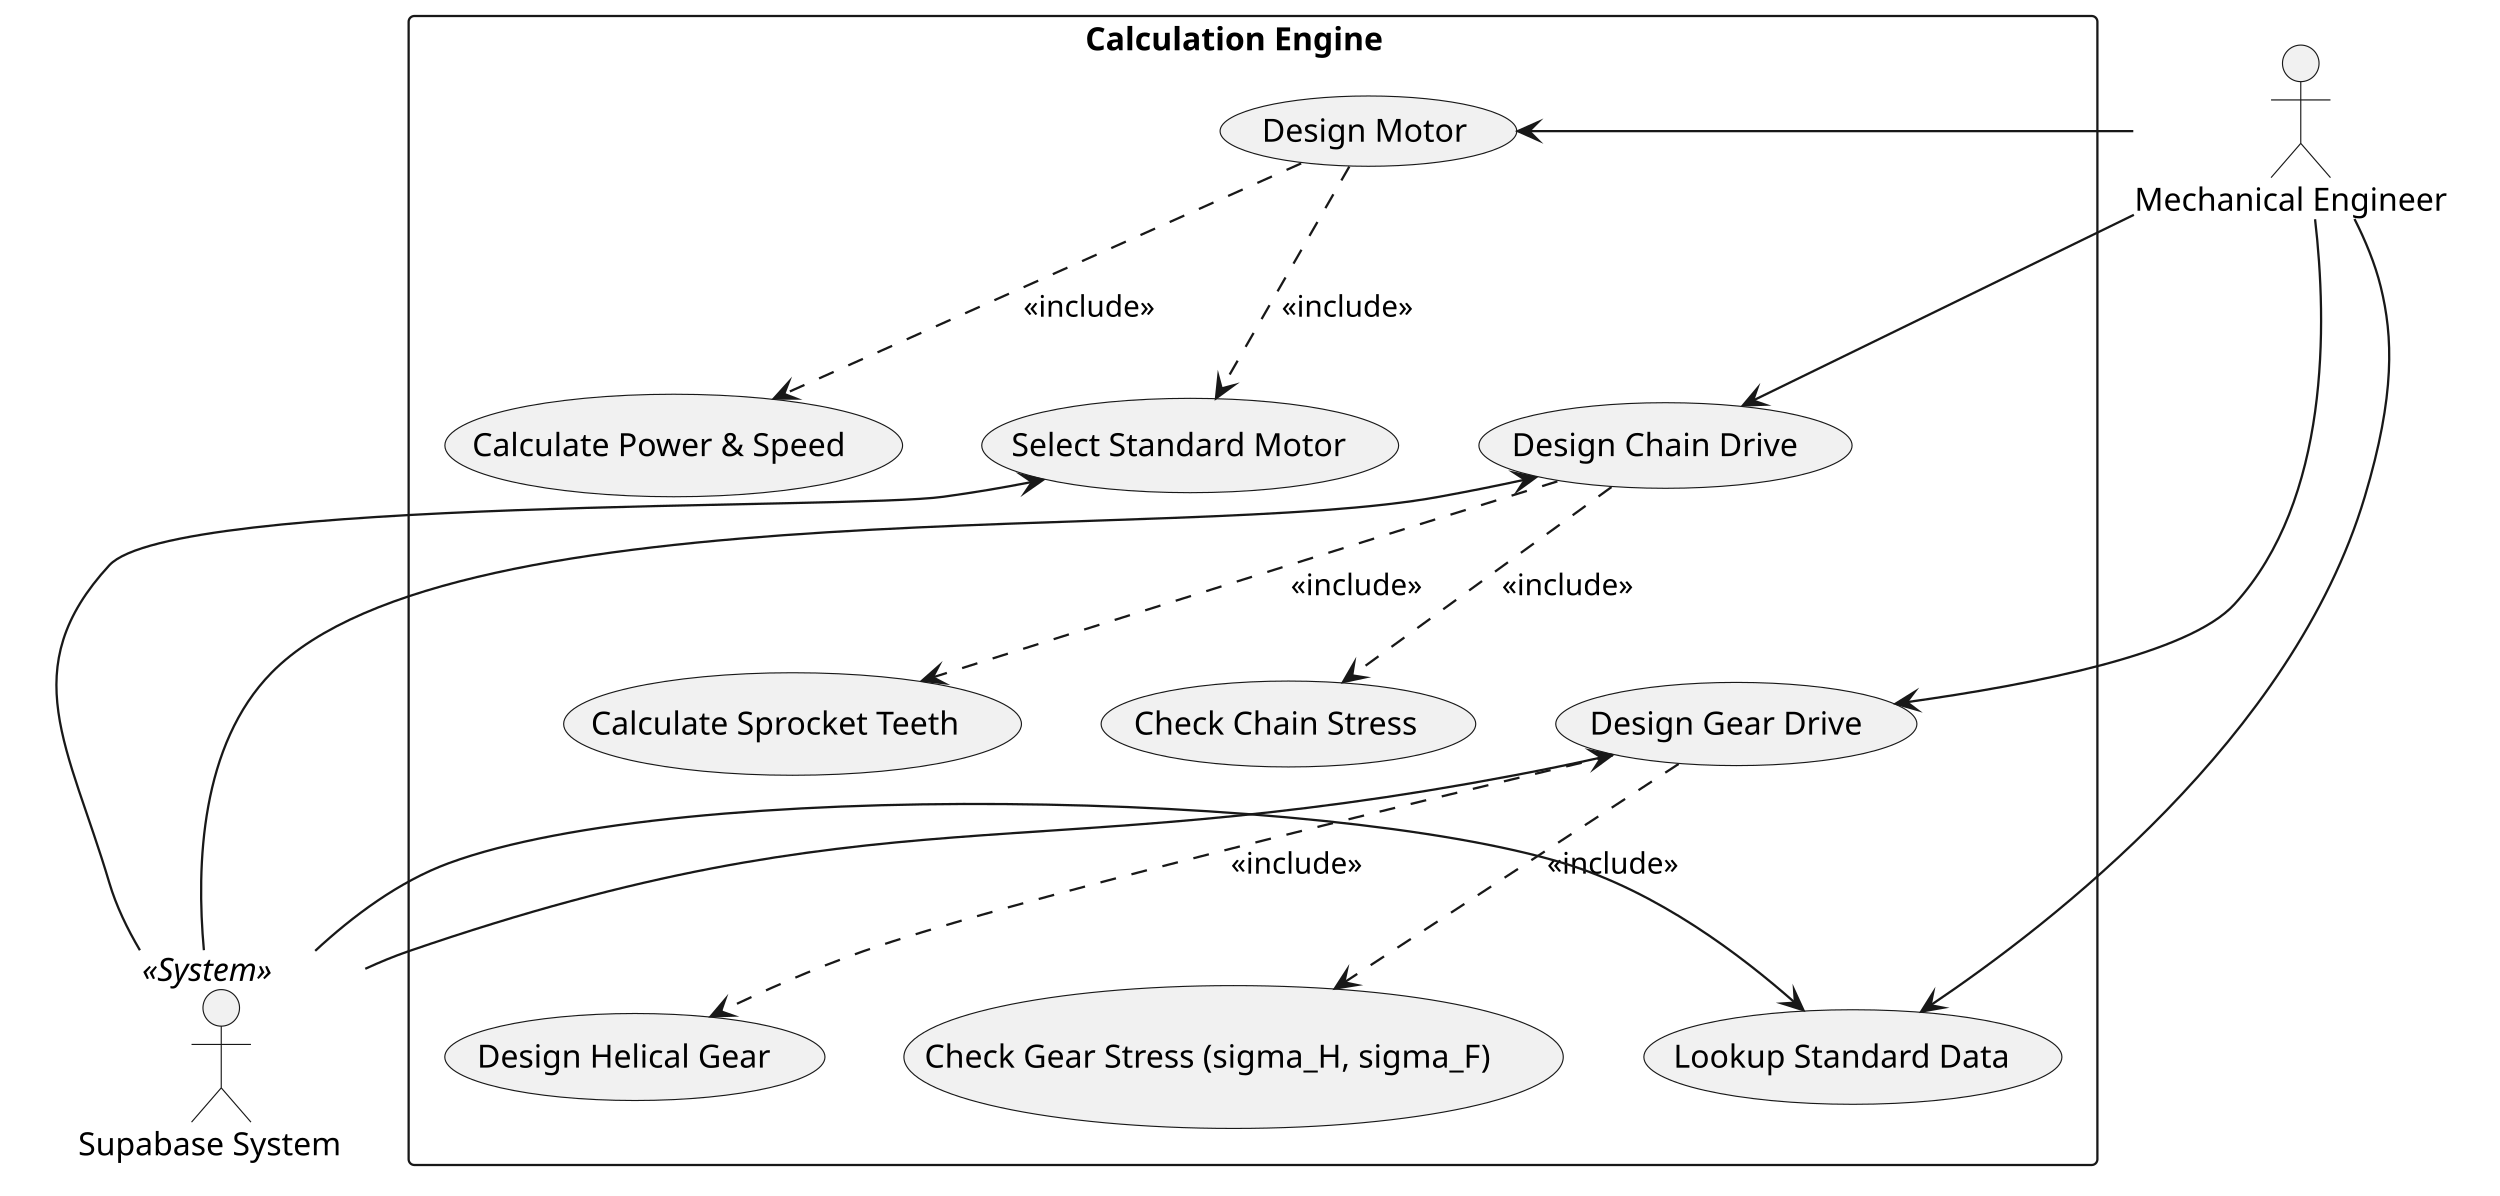
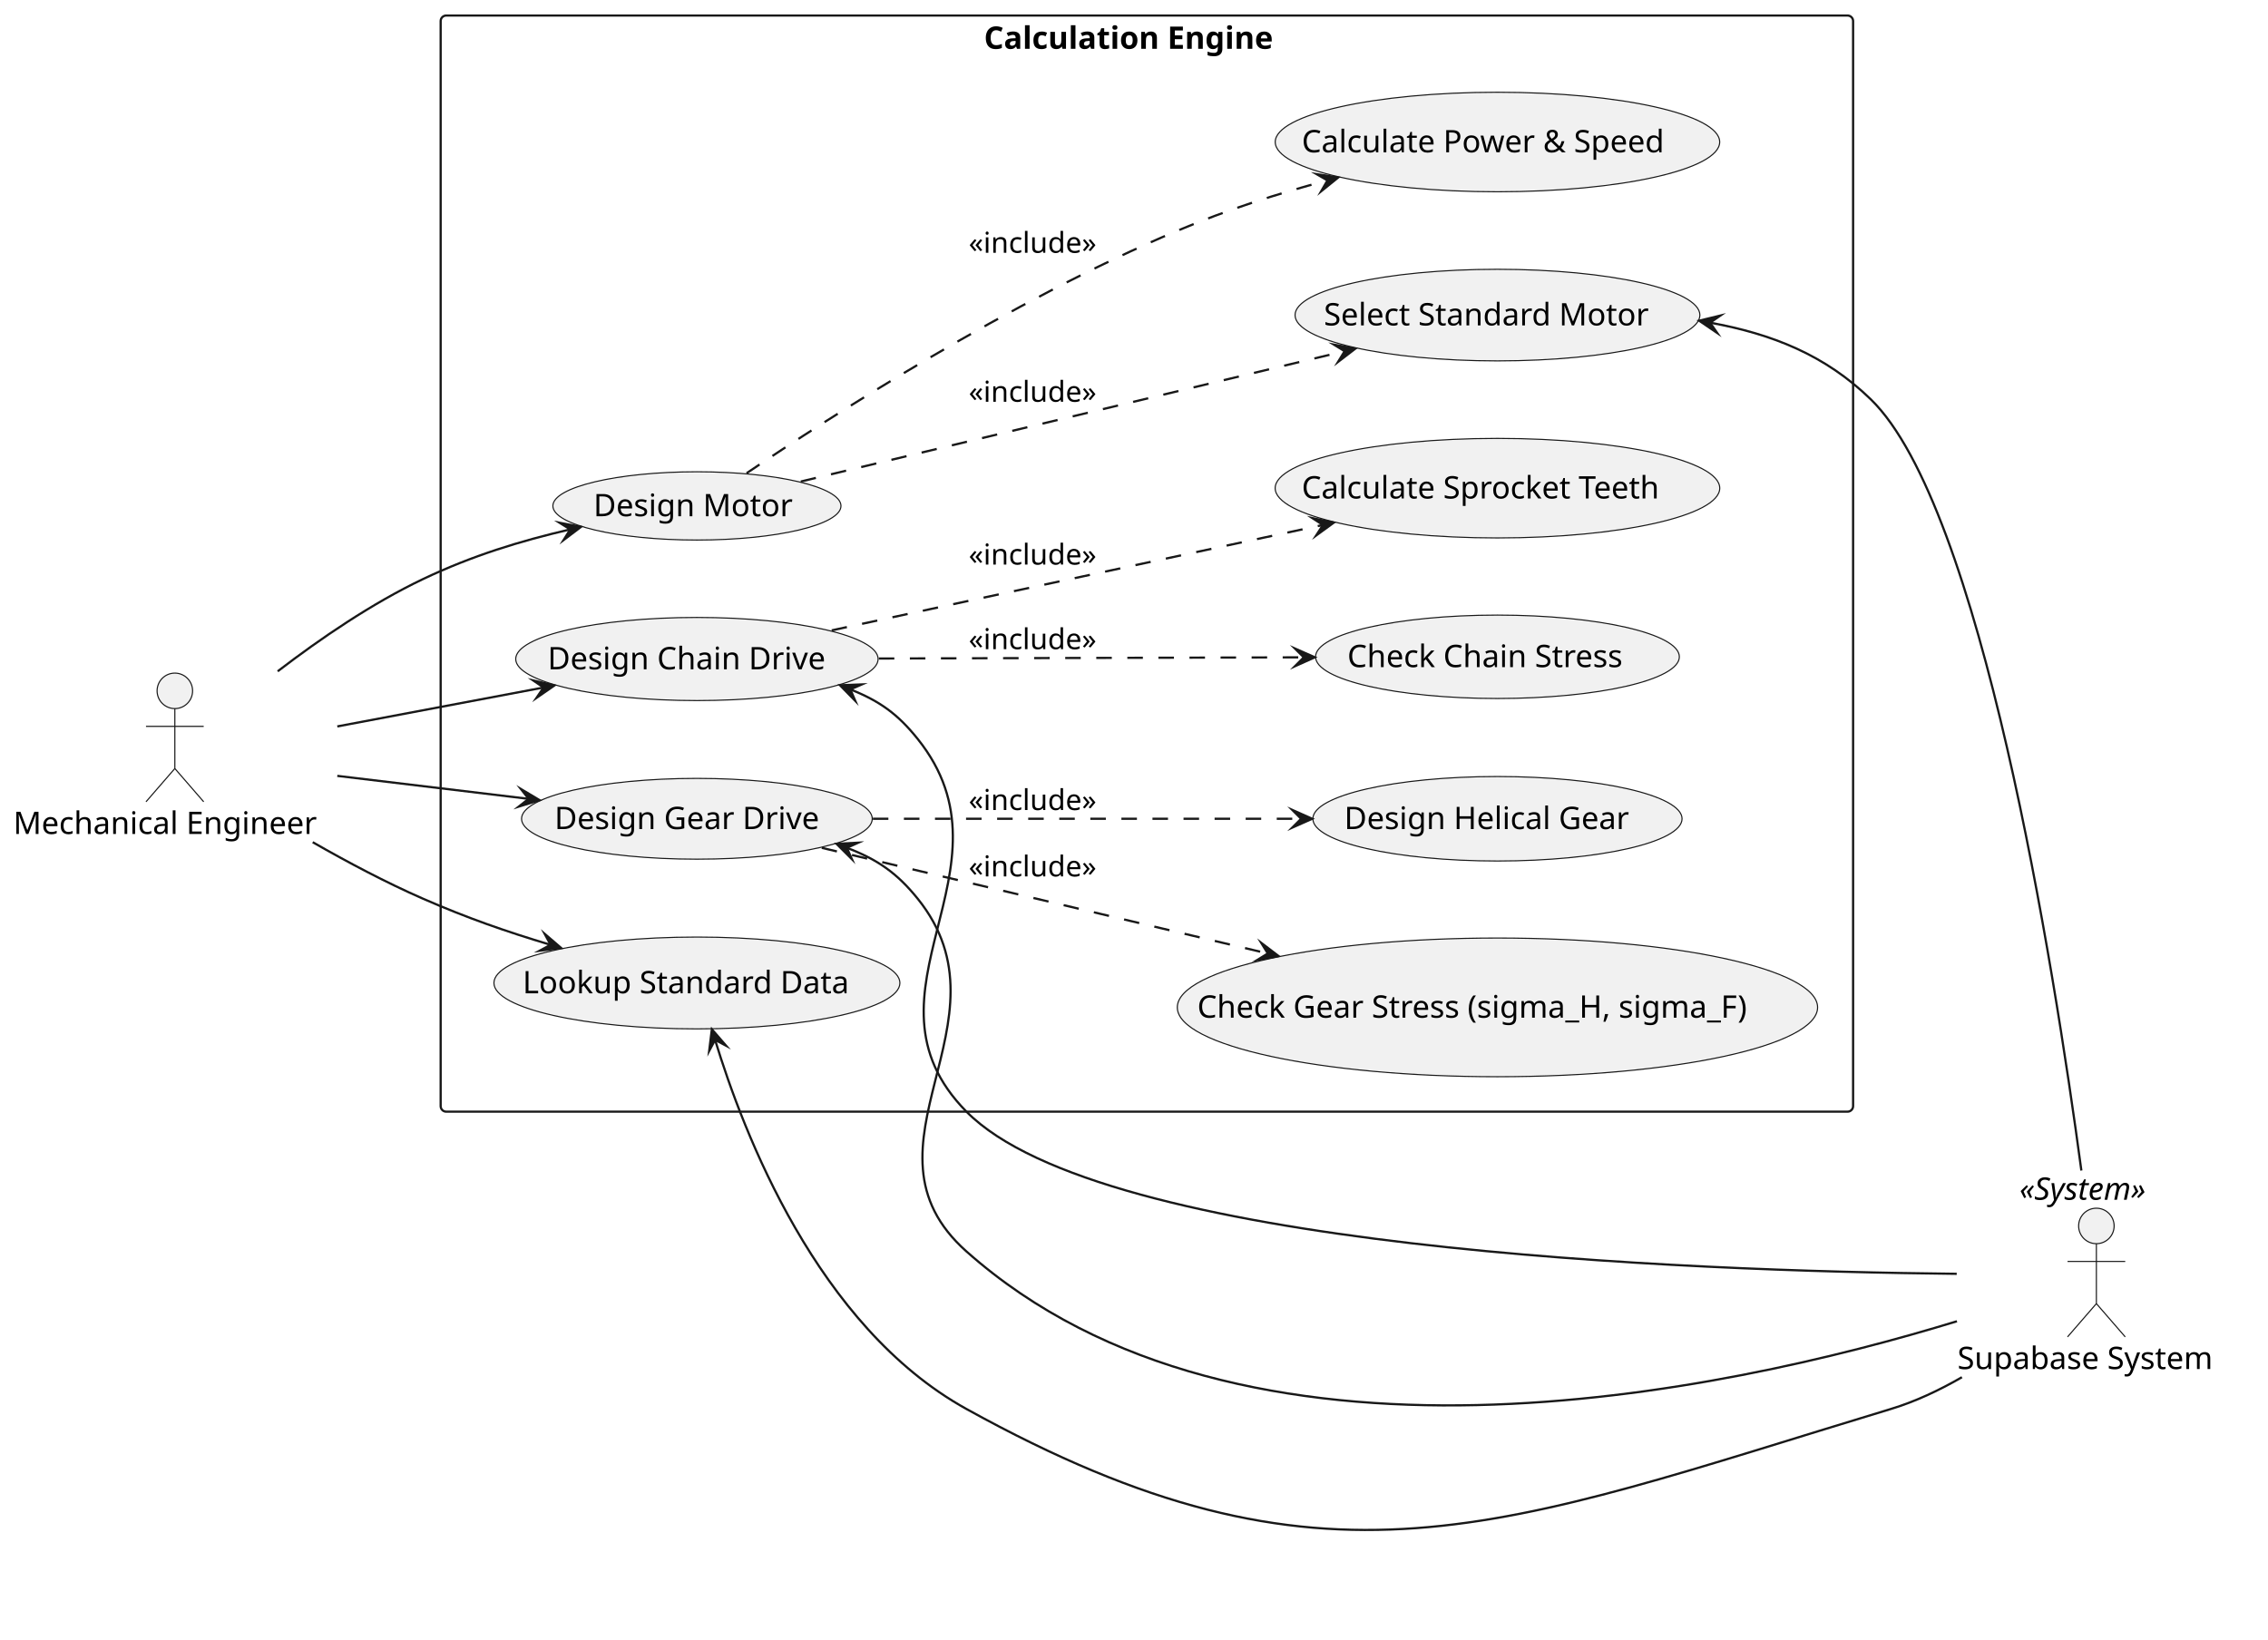
- <svg xmlns="http://www.w3.org/2000/svg" contentStyleType="text/css" data-diagram-type="DESCRIPTION" height="523px" preserveAspectRatio="none" style="width:1094px;height:523px;background:#FFFFFF;" version="1.1" viewBox="0 0 1094 523" width="1094px" zoomAndPan="magnify">
+ <svg xmlns="http://www.w3.org/2000/svg" contentStyleType="text/css" data-diagram-type="DESCRIPTION" height="739px" preserveAspectRatio="none" style="width:1022px;height:739px;background:#FFFFFF;" version="1.1" viewBox="0 0 1022 739" width="1022px" zoomAndPan="magnify">
  <defs />
  <g>
-     <g class="cluster" data-qualified-name="Calculation Engine" data-source-line="8" id="ent0004">
-       <rect fill="none" height="502.8" rx="2.5" ry="2.5" style="stroke:#181818;stroke-width:1;" width="739" x="178.82" y="7" />
-       <text fill="#000000" font-family="sans-serif" font-size="14" font-weight="700" lengthAdjust="spacing" textLength="146.795" x="474.923" y="21.995">Calculation Engine</text>
+     <g class="cluster" data-qualified-name="Calculation Engine" data-source-line="7" id="ent0003">
+       <rect fill="none" height="494" rx="2.5" ry="2.5" style="stroke:#181818;stroke-width:1;" width="636.47" x="198.57" y="7" />
+       <text fill="#000000" font-family="sans-serif" font-size="14" font-weight="700" lengthAdjust="spacing" textLength="146.795" x="443.408" y="21.995">Calculation Engine</text>
    </g>
-     <g class="entity" data-qualified-name="Calculation Engine.UC1" data-source-line="9" id="ent0005">
-       <ellipse cx="598.825" cy="57.383" fill="#F1F1F1" rx="64.915" ry="15.383" style="stroke:#181818;stroke-width:0.5;" />
-       <text fill="#000000" font-family="sans-serif" font-size="14" lengthAdjust="spacing" textLength="93.242" x="552.204" y="62.031">Design Motor</text>
+     <g class="entity" data-qualified-name="Calculation Engine.UC1" data-source-line="9" id="ent0004">
+       <ellipse cx="314.045" cy="228.003" fill="#F1F1F1" rx="64.915" ry="15.383" style="stroke:#181818;stroke-width:0.5;" />
+       <text fill="#000000" font-family="sans-serif" font-size="14" lengthAdjust="spacing" textLength="93.242" x="267.424" y="232.651">Design Motor</text>
    </g>
-     <g class="entity" data-qualified-name="Calculation Engine.UC1_1" data-source-line="10" id="ent0006">
-       <ellipse cx="294.82" cy="194.948" fill="#F1F1F1" rx="100.141" ry="22.428" style="stroke:#181818;stroke-width:0.5;" />
-       <text fill="#000000" font-family="sans-serif" font-size="14" lengthAdjust="spacing" textLength="176.367" x="206.637" y="199.596">Calculate Power &amp; Speed</text>
+     <g class="entity" data-qualified-name="Calculation Engine.UC2" data-source-line="10" id="ent0005">
+       <ellipse cx="314.041" cy="297" fill="#F1F1F1" rx="81.651" ry="18.73" style="stroke:#181818;stroke-width:0.5;" />
+       <text fill="#000000" font-family="sans-serif" font-size="14" lengthAdjust="spacing" textLength="134.552" x="246.765" y="301.649">Design Chain Drive</text>
    </g>
-     <g class="entity" data-qualified-name="Calculation Engine.UC1_2" data-source-line="11" id="ent0007">
-       <ellipse cx="520.823" cy="194.953" fill="#F1F1F1" rx="91.213" ry="20.643" style="stroke:#181818;stroke-width:0.5;" />
-       <text fill="#000000" font-family="sans-serif" font-size="14" lengthAdjust="spacing" textLength="156.481" x="442.582" y="199.601">Select Standard Motor</text>
+     <g class="entity" data-qualified-name="Calculation Engine.UC3" data-source-line="11" id="ent0006">
+       <ellipse cx="314.039" cy="369.004" fill="#F1F1F1" rx="79.019" ry="18.204" style="stroke:#181818;stroke-width:0.5;" />
+       <text fill="#000000" font-family="sans-serif" font-size="14" lengthAdjust="spacing" textLength="128.358" x="249.86" y="373.652">Design Gear Drive</text>
    </g>
-     <g class="entity" data-qualified-name="Calculation Engine.UC2" data-source-line="13" id="ent0008">
-       <ellipse cx="728.821" cy="194.95" fill="#F1F1F1" rx="81.651" ry="18.73" style="stroke:#181818;stroke-width:0.5;" />
-       <text fill="#000000" font-family="sans-serif" font-size="14" lengthAdjust="spacing" textLength="134.552" x="661.545" y="199.599">Design Chain Drive</text>
+     <g class="entity" data-qualified-name="Calculation Engine.UC5" data-source-line="12" id="ent0007">
+       <ellipse cx="314.041" cy="443.004" fill="#F1F1F1" rx="91.471" ry="20.694" style="stroke:#181818;stroke-width:0.5;" />
+       <text fill="#000000" font-family="sans-serif" font-size="14" lengthAdjust="spacing" textLength="157.062" x="235.51" y="447.653">Lookup Standard Data</text>
    </g>
-     <g class="entity" data-qualified-name="Calculation Engine.UC2_1" data-source-line="14" id="ent0009">
-       <ellipse cx="346.818" cy="316.824" fill="#F1F1F1" rx="100.168" ry="22.434" style="stroke:#181818;stroke-width:0.5;" />
-       <text fill="#000000" font-family="sans-serif" font-size="14" lengthAdjust="spacing" textLength="176.429" x="258.604" y="321.472">Calculate Sprocket Teeth</text>
+     <g class="entity" data-qualified-name="Calculation Engine.UC1_1" data-source-line="15" id="ent0008">
+       <ellipse cx="674.78" cy="63.998" fill="#F1F1F1" rx="100.141" ry="22.428" style="stroke:#181818;stroke-width:0.5;" />
+       <text fill="#000000" font-family="sans-serif" font-size="14" lengthAdjust="spacing" textLength="176.367" x="586.597" y="68.647">Calculate Power &amp; Speed</text>
    </g>
-     <g class="entity" data-qualified-name="Calculation Engine.UC2_2" data-source-line="15" id="ent0010">
-       <ellipse cx="563.817" cy="316.823" fill="#F1F1F1" rx="81.967" ry="18.793" style="stroke:#181818;stroke-width:0.5;" />
-       <text fill="#000000" font-family="sans-serif" font-size="14" lengthAdjust="spacing" textLength="135.29" x="496.172" y="321.472">Check Chain Stress</text>
+     <g class="entity" data-qualified-name="Calculation Engine.UC1_2" data-source-line="16" id="ent0009">
+       <ellipse cx="674.783" cy="142.003" fill="#F1F1F1" rx="91.213" ry="20.643" style="stroke:#181818;stroke-width:0.5;" />
+       <text fill="#000000" font-family="sans-serif" font-size="14" lengthAdjust="spacing" textLength="156.481" x="596.542" y="146.651">Select Standard Motor</text>
    </g>
-     <g class="entity" data-qualified-name="Calculation Engine.UC3" data-source-line="17" id="ent0011">
-       <ellipse cx="759.819" cy="316.824" fill="#F1F1F1" rx="79.019" ry="18.204" style="stroke:#181818;stroke-width:0.5;" />
-       <text fill="#000000" font-family="sans-serif" font-size="14" lengthAdjust="spacing" textLength="128.358" x="695.64" y="321.472">Design Gear Drive</text>
+     <g class="entity" data-qualified-name="Calculation Engine.UC2_1" data-source-line="17" id="ent0010">
+       <ellipse cx="674.778" cy="220.004" fill="#F1F1F1" rx="100.168" ry="22.434" style="stroke:#181818;stroke-width:0.5;" />
+       <text fill="#000000" font-family="sans-serif" font-size="14" lengthAdjust="spacing" textLength="176.429" x="586.564" y="224.652">Calculate Sprocket Teeth</text>
    </g>
-     <g class="entity" data-qualified-name="Calculation Engine.UC3_2" data-source-line="18" id="ent0012">
-       <ellipse cx="277.822" cy="462.546" fill="#F1F1F1" rx="83.182" ry="19.037" style="stroke:#181818;stroke-width:0.5;" />
-       <text fill="#000000" font-family="sans-serif" font-size="14" lengthAdjust="spacing" textLength="138.12" x="208.762" y="467.195">Design Helical Gear</text>
+     <g class="entity" data-qualified-name="Calculation Engine.UC2_2" data-source-line="18" id="ent0011">
+       <ellipse cx="674.777" cy="296.003" fill="#F1F1F1" rx="81.967" ry="18.793" style="stroke:#181818;stroke-width:0.5;" />
+       <text fill="#000000" font-family="sans-serif" font-size="14" lengthAdjust="spacing" textLength="135.29" x="607.132" y="300.652">Check Chain Stress</text>
    </g>
-     <g class="entity" data-qualified-name="Calculation Engine.UC3_3" data-source-line="19" id="ent0013">
-       <ellipse cx="539.815" cy="462.553" fill="#F1F1F1" rx="144.265" ry="31.253" style="stroke:#181818;stroke-width:0.5;" />
-       <text fill="#000000" font-family="sans-serif" font-size="14" lengthAdjust="spacing" textLength="270.525" x="404.553" y="467.202">Check Gear Stress (sigma_H, sigma_F)</text>
+     <g class="entity" data-qualified-name="Calculation Engine.UC3_2" data-source-line="19" id="ent0012">
+       <ellipse cx="674.782" cy="368.997" fill="#F1F1F1" rx="83.182" ry="19.037" style="stroke:#181818;stroke-width:0.5;" />
+       <text fill="#000000" font-family="sans-serif" font-size="14" lengthAdjust="spacing" textLength="138.12" x="605.722" y="373.645">Design Helical Gear</text>
    </g>
-     <g class="entity" data-qualified-name="Calculation Engine.UC5" data-source-line="21" id="ent0014">
-       <ellipse cx="810.821" cy="462.554" fill="#F1F1F1" rx="91.471" ry="20.694" style="stroke:#181818;stroke-width:0.5;" />
-       <text fill="#000000" font-family="sans-serif" font-size="14" lengthAdjust="spacing" textLength="157.062" x="732.29" y="467.203">Lookup Standard Data</text>
+     <g class="entity" data-qualified-name="Calculation Engine.UC3_3" data-source-line="20" id="ent0013">
+       <ellipse cx="674.775" cy="454.003" fill="#F1F1F1" rx="144.265" ry="31.253" style="stroke:#181818;stroke-width:0.5;" />
+       <text fill="#000000" font-family="sans-serif" font-size="14" lengthAdjust="spacing" textLength="270.525" x="539.513" y="458.651">Check Gear Stress (sigma_H, sigma_F)</text>
    </g>
-     <g class="entity" data-qualified-name="eng" data-source-line="3" id="ent0001">
-       <ellipse cx="1006.816" cy="27.73" fill="#F1F1F1" rx="8" ry="8" style="stroke:#181818;stroke-width:0.5;" />
-       <path d="M1006.816,35.73 L1006.816,62.73 M993.816,43.73 L1019.816,43.73 M1006.816,62.73 L993.816,77.73 M1006.816,62.73 L1019.816,77.73" fill="none" style="stroke:#181818;stroke-width:0.5;" />
-       <text fill="#000000" font-family="sans-serif" font-size="14" lengthAdjust="spacing" textLength="145.571" x="934.03" y="92.225">Mechanical Engineer</text>
+     <g class="entity" data-qualified-name="eng" data-source-line="4" id="ent0001">
+       <ellipse cx="78.786" cy="311.35" fill="#F1F1F1" rx="8" ry="8" style="stroke:#181818;stroke-width:0.5;" />
+       <path d="M78.786,319.35 L78.786,346.35 M65.786,327.35 L91.786,327.35 M78.786,346.35 L65.786,361.35 M78.786,346.35 L91.786,361.35" fill="none" style="stroke:#181818;stroke-width:0.5;" />
+       <text fill="#000000" font-family="sans-serif" font-size="14" lengthAdjust="spacing" textLength="145.571" x="6" y="375.845">Mechanical Engineer</text>
    </g>
-     <g class="entity" data-qualified-name="db" data-source-line="4" id="ent0002">
-       <ellipse cx="96.817" cy="441.047" fill="#F1F1F1" rx="8" ry="8" style="stroke:#181818;stroke-width:0.5;" />
-       <path d="M96.817,449.047 L96.817,476.047 M83.817,457.047 L109.817,457.047 M96.817,476.047 L83.817,491.047 M96.817,476.047 L109.817,491.047" fill="none" style="stroke:#181818;stroke-width:0.5;" />
-       <text fill="#000000" font-family="sans-serif" font-size="14" lengthAdjust="spacing" textLength="125.255" x="34.19" y="505.542">Supabase System</text>
-       <text fill="#000000" font-family="sans-serif" font-size="14" font-style="italic" lengthAdjust="spacing" textLength="69.337" x="62.149" y="429.245">«System»</text>
+     <g class="entity" data-qualified-name="db" data-source-line="5" id="ent0002">
+       <ellipse cx="944.667" cy="552.507" fill="#F1F1F1" rx="8" ry="8" style="stroke:#181818;stroke-width:0.5;" />
+       <path d="M944.667,560.507 L944.667,587.507 M931.667,568.507 L957.667,568.507 M944.667,587.507 L931.667,602.507 M944.667,587.507 L957.667,602.507" fill="none" style="stroke:#181818;stroke-width:0.5;" />
+       <text fill="#000000" font-family="sans-serif" font-size="14" lengthAdjust="spacing" textLength="125.255" x="882.04" y="617.002">Supabase System</text>
+       <text fill="#000000" font-family="sans-serif" font-size="14" font-style="italic" lengthAdjust="spacing" textLength="69.337" x="909.999" y="540.705">«System»</text>
    </g>
-     <g class="link" data-entity-1="ent0001" data-entity-2="ent0005" data-link-type="dependency" data-source-line="28" id="lnk18">
-       <path d="M933.53,57.38 C843.74,57.38 758.95,57.38 669.16,57.38" fill="none" id="eng-to-UC1" style="stroke:#181818;stroke-width:1;" />
-       <polygon fill="#181818" points="664.16,57.38,673.16,61.38,669.16,57.38,673.16,53.38,664.16,57.38" style="stroke:#181818;stroke-width:1;stroke-linejoin:miter;stroke-miterlimit:10;" />
+     <g class="link" data-entity-1="ent0001" data-entity-2="ent0004" data-link-type="dependency" data-source-line="23" id="lnk14">
+       <path d="M125.13,302.54 C144.32,287.83 167.54,271.96 190.57,261 C212.94,250.35 234.43,243.823 256.95,238.583" fill="none" id="eng-to-UC1" style="stroke:#181818;stroke-width:1;" />
+       <polygon fill="#181818" points="261.82,237.45,252.148,235.594,256.95,238.583,253.961,243.386,261.82,237.45" style="stroke:#181818;stroke-width:1;stroke-linejoin:miter;stroke-miterlimit:10;" />
    </g>
-     <g class="link" data-entity-1="ent0005" data-entity-2="ent0006" data-link-type="dependency" data-source-line="29" id="lnk19">
-       <path d="M569.39,71.5 C515.67,95.46 406.046,144.354 343.166,172.394" fill="none" id="UC1-to-UC1_1" style="stroke:#181818;stroke-width:1;stroke-dasharray:7,7;" />
-       <polygon fill="#181818" points="338.6,174.43,348.449,174.418,343.166,172.394,345.191,167.111,338.6,174.43" style="stroke:#181818;stroke-width:1;stroke-linejoin:miter;stroke-miterlimit:10;" />
-       <text fill="#000000" font-family="sans-serif" font-size="13" lengthAdjust="spacing" textLength="63.007" x="447.82" y="138.597">«include»</text>
+     <g class="link" data-entity-1="ent0004" data-entity-2="ent0008" data-link-type="dependency" data-source-line="24" id="lnk15">
+       <path d="M336.44,213.25 C374.13,187.83 455.49,135.48 530.51,104 C553.49,94.36 574.67,87.593 598.17,81.303" fill="none" id="UC1-to-UC1_1" style="stroke:#181818;stroke-width:1;stroke-dasharray:7,7;" />
+       <polygon fill="#181818" points="603,80.01,593.272,78.473,598.17,81.303,595.34,86.201,603,80.01" style="stroke:#181818;stroke-width:1;stroke-linejoin:miter;stroke-miterlimit:10;" />
+       <text fill="#000000" font-family="sans-serif" font-size="13" lengthAdjust="spacing" textLength="63.007" x="436.51" y="113.927">«include»</text>
    </g>
-     <g class="link" data-entity-1="ent0005" data-entity-2="ent0007" data-link-type="dependency" data-source-line="30" id="lnk20">
-       <path d="M590.47,72.89 C576.4,97.34 550.444,142.456 534.604,169.986" fill="none" id="UC1-to-UC1_2" style="stroke:#181818;stroke-width:1;stroke-dasharray:7,7;" />
-       <polygon fill="#181818" points="532.11,174.32,540.066,168.514,534.604,169.986,533.131,164.524,532.11,174.32" style="stroke:#181818;stroke-width:1;stroke-linejoin:miter;stroke-miterlimit:10;" />
-       <text fill="#000000" font-family="sans-serif" font-size="13" lengthAdjust="spacing" textLength="63.007" x="560.82" y="138.597">«include»</text>
+     <g class="link" data-entity-1="ent0004" data-entity-2="ent0009" data-link-type="dependency" data-source-line="25" id="lnk16">
+       <path d="M360.84,217.02 C424.31,201.81 534.378,175.415 605.908,158.275" fill="none" id="UC1-to-UC1_2" style="stroke:#181818;stroke-width:1;stroke-dasharray:7,7;" />
+       <polygon fill="#181818" points="610.77,157.11,601.086,155.317,605.908,158.275,602.95,163.097,610.77,157.11" style="stroke:#181818;stroke-width:1;stroke-linejoin:miter;stroke-miterlimit:10;" />
+       <text fill="#000000" font-family="sans-serif" font-size="13" lengthAdjust="spacing" textLength="63.007" x="436.51" y="181.067">«include»</text>
    </g>
-     <g class="link" data-entity-1="ent0001" data-entity-2="ent0008" data-link-type="dependency" data-source-line="32" id="lnk21">
-       <path d="M933.78,94 C878.44,120.99 809.434,154.638 767.154,175.258" fill="none" id="eng-to-UC2" style="stroke:#181818;stroke-width:1;" />
-       <polygon fill="#181818" points="762.66,177.45,772.503,177.1,767.154,175.258,768.996,169.91,762.66,177.45" style="stroke:#181818;stroke-width:1;stroke-linejoin:miter;stroke-miterlimit:10;" />
+     <g class="link" data-entity-1="ent0001" data-entity-2="ent0005" data-link-type="dependency" data-source-line="27" id="lnk17">
+       <path d="M151.99,327.38 C183.3,321.48 214.717,315.547 244.937,309.847" fill="none" id="eng-to-UC2" style="stroke:#181818;stroke-width:1;" />
+       <polygon fill="#181818" points="249.85,308.92,240.265,306.657,244.937,309.847,241.747,314.519,249.85,308.92" style="stroke:#181818;stroke-width:1;stroke-linejoin:miter;stroke-miterlimit:10;" />
    </g>
-     <g class="link" data-entity-1="ent0008" data-entity-2="ent0009" data-link-type="dependency" data-source-line="33" id="lnk22">
-       <path d="M681.51,210.65 C648.51,220.92 603.47,234.95 563.82,247.38 C509.35,264.46 451.997,282.553 408.227,296.393" fill="none" id="UC2-to-UC2_1" style="stroke:#181818;stroke-width:1;stroke-dasharray:7,7;" />
-       <polygon fill="#181818" points="403.46,297.9,413.247,299,408.227,296.393,410.835,291.373,403.46,297.9" style="stroke:#181818;stroke-width:1;stroke-linejoin:miter;stroke-miterlimit:10;" />
-       <text fill="#000000" font-family="sans-serif" font-size="13" lengthAdjust="spacing" textLength="63.007" x="564.82" y="260.447">«include»</text>
+     <g class="link" data-entity-1="ent0005" data-entity-2="ent0010" data-link-type="dependency" data-source-line="28" id="lnk18">
+       <path d="M374.78,284.09 C394.15,279.91 415.74,275.25 435.51,271 C491.04,259.07 548.961,246.675 596.15,236.585" fill="none" id="UC2-to-UC2_1" style="stroke:#181818;stroke-width:1;stroke-dasharray:7,7;" />
+       <polygon fill="#181818" points="601.04,235.54,591.403,233.51,596.15,236.585,593.075,241.333,601.04,235.54" style="stroke:#181818;stroke-width:1;stroke-linejoin:miter;stroke-miterlimit:10;" />
+       <text fill="#000000" font-family="sans-serif" font-size="13" lengthAdjust="spacing" textLength="63.007" x="436.51" y="254.447">«include»</text>
    </g>
-     <g class="link" data-entity-1="ent0008" data-entity-2="ent0010" data-link-type="dependency" data-source-line="34" id="lnk23">
-       <path d="M705.18,213.13 C673.9,235.85 623.115,272.742 591.726,295.542" fill="none" id="UC2-to-UC2_2" style="stroke:#181818;stroke-width:1;stroke-dasharray:7,7;" />
-       <polygon fill="#181818" points="587.68,298.48,597.313,296.427,591.726,295.542,592.611,289.954,587.68,298.48" style="stroke:#181818;stroke-width:1;stroke-linejoin:miter;stroke-miterlimit:10;" />
-       <text fill="#000000" font-family="sans-serif" font-size="13" lengthAdjust="spacing" textLength="63.007" x="657.2" y="260.447">«include»</text>
+     <g class="link" data-entity-1="ent0005" data-entity-2="ent0011" data-link-type="dependency" data-source-line="29" id="lnk19">
+       <path d="M396,296.78 C454.69,296.61 528.73,296.404 587.5,296.244" fill="none" id="UC2-to-UC2_2" style="stroke:#181818;stroke-width:1;stroke-dasharray:7,7;" />
+       <polygon fill="#181818" points="592.5,296.23,583.489,292.255,587.5,296.244,583.511,300.255,592.5,296.23" style="stroke:#181818;stroke-width:1;stroke-linejoin:miter;stroke-miterlimit:10;" />
+       <text fill="#000000" font-family="sans-serif" font-size="13" lengthAdjust="spacing" textLength="63.007" x="436.51" y="292.567">«include»</text>
    </g>
-     <g class="link" data-entity-1="ent0001" data-entity-2="ent0011" data-link-type="dependency" data-source-line="36" id="lnk24">
-       <path d="M1013.07,95.94 C1018.39,141.72 1019.56,218.62 977.82,264.38 C958,286.11 890.452,299.429 834.442,307.249" fill="none" id="eng-to-UC3" style="stroke:#181818;stroke-width:1;" />
-       <polygon fill="#181818" points="829.49,307.94,838.957,310.657,834.442,307.249,837.85,302.734,829.49,307.94" style="stroke:#181818;stroke-width:1;stroke-linejoin:miter;stroke-miterlimit:10;" />
+     <g class="link" data-entity-1="ent0001" data-entity-2="ent0006" data-link-type="dependency" data-source-line="31" id="lnk20">
+       <path d="M151.99,349.67 C181.03,353.15 209.416,356.563 238.206,360.023" fill="none" id="eng-to-UC3" style="stroke:#181818;stroke-width:1;" />
+       <polygon fill="#181818" points="243.17,360.62,234.712,355.575,238.206,360.023,233.757,363.517,243.17,360.62" style="stroke:#181818;stroke-width:1;stroke-linejoin:miter;stroke-miterlimit:10;" />
    </g>
-     <g class="link" data-entity-1="ent0011" data-entity-2="ent0012" data-link-type="dependency" data-source-line="37" id="lnk25">
-       <path d="M705.77,330.52 C615.62,351.91 438.45,394.89 377.82,416.25 C354.99,424.29 334.703,433.327 315.513,442.587" fill="none" id="UC3-to-UC3_2" style="stroke:#181818;stroke-width:1;stroke-dasharray:7,7;" />
-       <polygon fill="#181818" points="311.01,444.76,320.854,444.451,315.513,442.587,317.377,437.246,311.01,444.76" style="stroke:#181818;stroke-width:1;stroke-linejoin:miter;stroke-miterlimit:10;" />
-       <text fill="#000000" font-family="sans-serif" font-size="13" lengthAdjust="spacing" textLength="63.007" x="538.61" y="382.317">«include»</text>
+     <g class="link" data-entity-1="ent0006" data-entity-2="ent0012" data-link-type="dependency" data-source-line="32" id="lnk21">
+       <path d="M393.32,369 C451.87,369 526.76,369 586.3,369" fill="none" id="UC3-to-UC3_2" style="stroke:#181818;stroke-width:1;stroke-dasharray:7,7;" />
+       <polygon fill="#181818" points="591.3,369,582.3,365,586.3,369,582.3,373,591.3,369" style="stroke:#181818;stroke-width:1;stroke-linejoin:miter;stroke-miterlimit:10;" />
+       <text fill="#000000" font-family="sans-serif" font-size="13" lengthAdjust="spacing" textLength="63.007" x="436.51" y="365.067">«include»</text>
    </g>
-     <g class="link" data-entity-1="ent0011" data-entity-2="ent0013" data-link-type="dependency" data-source-line="38" id="lnk26">
-       <path d="M734.58,334.3 C697.9,358.27 633.496,400.346 588.286,429.876" fill="none" id="UC3-to-UC3_3" style="stroke:#181818;stroke-width:1;stroke-dasharray:7,7;" />
-       <polygon fill="#181818" points="584.1,432.61,593.822,431.037,588.286,429.876,589.448,424.339,584.1,432.61" style="stroke:#181818;stroke-width:1;stroke-linejoin:miter;stroke-miterlimit:10;" />
-       <text fill="#000000" font-family="sans-serif" font-size="13" lengthAdjust="spacing" textLength="63.007" x="676.99" y="382.317">«include»</text>
+     <g class="link" data-entity-1="ent0006" data-entity-2="ent0013" data-link-type="dependency" data-source-line="33" id="lnk22">
+       <path d="M370.31,382.1 C425.04,395.07 505.155,414.047 571.285,429.717" fill="none" id="UC3-to-UC3_3" style="stroke:#181818;stroke-width:1;stroke-dasharray:7,7;" />
+       <polygon fill="#181818" points="576.15,430.87,568.315,424.903,571.285,429.717,566.47,432.687,576.15,430.87" style="stroke:#181818;stroke-width:1;stroke-linejoin:miter;stroke-miterlimit:10;" />
+       <text fill="#000000" font-family="sans-serif" font-size="13" lengthAdjust="spacing" textLength="63.007" x="436.51" y="394.987">«include»</text>
    </g>
-     <g class="link" data-entity-1="ent0001" data-entity-2="ent0014" data-link-type="dependency" data-source-line="40" id="lnk27">
-       <path d="M1030.33,95.82 C1035.07,105.18 1039.35,115.44 1041.82,125.53 C1047.13,147.19 1048.26,172.52 1034.82,217.38 C1003.29,322.64 898.269,403.96 844.859,439.88" fill="none" id="eng-to-UC5" style="stroke:#181818;stroke-width:1;" />
-       <polygon fill="#181818" points="840.71,442.67,850.41,440.967,844.859,439.88,845.946,434.328,840.71,442.67" style="stroke:#181818;stroke-width:1;stroke-linejoin:miter;stroke-miterlimit:10;" />
+     <g class="link" data-entity-1="ent0001" data-entity-2="ent0007" data-link-type="dependency" data-source-line="35" id="lnk23">
+       <path d="M140.92,379.56 C156.73,388.62 173.99,397.75 190.57,405 C210.36,413.66 227.94,419.775 248.1,425.815" fill="none" id="eng-to-UC5" style="stroke:#181818;stroke-width:1;" />
+       <polygon fill="#181818" points="252.89,427.25,245.417,420.835,248.1,425.815,243.121,428.499,252.89,427.25" style="stroke:#181818;stroke-width:1;stroke-linejoin:miter;stroke-miterlimit:10;" />
    </g>
-     <g class="link" data-entity-1="ent0007" data-entity-2="ent0002" data-link-type="dependency" data-source-line="42" id="lnk29">
-       <path d="M451.581,210.919 C437.251,213.689 427.02,215.4 412.82,217.38 C372.52,223.02 75.39,217.45 47.82,247.38 C6,292.78 30.26,327.08 47.82,386.25 C50.83,396.42 55.71,406.5 61.23,415.82" fill="none" id="UC1_2-backto-db" style="stroke:#181818;stroke-width:1;" />
-       <polygon fill="#181818" points="456.49,209.97,446.894,207.751,451.581,210.919,448.413,215.605,456.49,209.97" style="stroke:#181818;stroke-width:1;stroke-linejoin:miter;stroke-miterlimit:10;" />
+     <g class="link" data-entity-1="ent0009" data-entity-2="ent0002" data-link-type="dependency" data-source-line="37" id="lnk24">
+       <path d="M770.599,145.426 C798.539,150.516 822.45,159.95 843.04,180 C892.68,228.33 925.35,434.11 937.9,527.53" fill="none" id="UC1_2-backto-db" style="stroke:#181818;stroke-width:1;" />
+       <polygon fill="#181818" points="765.68,144.53,773.817,150.078,770.599,145.426,775.251,142.208,765.68,144.53" style="stroke:#181818;stroke-width:1;stroke-linejoin:miter;stroke-miterlimit:10;" />
    </g>
-     <g class="link" data-entity-1="ent0008" data-entity-2="ent0002" data-link-type="dependency" data-source-line="43" id="lnk31">
-       <path d="M667.252,209.921 C653.442,212.891 643.57,214.86 629.82,217.38 C516.86,238.1 199.26,212.42 118.82,294.38 C87.96,325.82 85.78,378.07 89.22,415.8" fill="none" id="UC2-backto-db" style="stroke:#181818;stroke-width:1;" />
-       <polygon fill="#181818" points="672.14,208.87,662.5,206.852,667.252,209.921,664.182,214.673,672.14,208.87" style="stroke:#181818;stroke-width:1;stroke-linejoin:miter;stroke-miterlimit:10;" />
+     <g class="link" data-entity-1="ent0005" data-entity-2="ent0002" data-link-type="dependency" data-source-line="38" id="lnk25">
+       <path d="M383.175,310.689 C396.515,315.999 404.58,321.85 413.51,333 C460.59,391.78 382.6,447.42 435.51,501 C496.65,562.91 760.13,572.85 881.73,574.08" fill="none" id="UC2-backto-db" style="stroke:#181818;stroke-width:1;" />
+       <polygon fill="#181818" points="378.53,308.84,385.413,315.885,383.175,310.689,388.371,308.452,378.53,308.84" style="stroke:#181818;stroke-width:1;stroke-linejoin:miter;stroke-miterlimit:10;" />
    </g>
-     <g class="link" data-entity-1="ent0011" data-entity-2="ent0002" data-link-type="dependency" data-source-line="44" id="lnk33">
-       <path d="M700.667,331.486 C686.777,334.546 676.71,336.61 662.82,339.25 C448.82,379.88 384.79,345.42 178.82,416.25 C172.51,418.42 166.12,421.05 159.84,423.95" fill="none" id="UC3-backto-db" style="stroke:#181818;stroke-width:1;" />
-       <polygon fill="#181818" points="705.55,330.41,695.9,328.44,700.667,331.486,697.621,336.253,705.55,330.41" style="stroke:#181818;stroke-width:1;stroke-linejoin:miter;stroke-miterlimit:10;" />
+     <g class="link" data-entity-1="ent0006" data-entity-2="ent0002" data-link-type="dependency" data-source-line="39" id="lnk26">
+       <path d="M381.609,382.078 C395.499,387.398 404.2,393.46 413.51,405 C458.31,460.52 382.19,516.61 435.51,564 C559.68,674.34 776.02,627.81 881.83,595.46" fill="none" id="UC3-backto-db" style="stroke:#181818;stroke-width:1;" />
+       <polygon fill="#181818" points="376.94,380.29,383.914,387.244,381.609,382.078,386.775,379.774,376.94,380.29" style="stroke:#181818;stroke-width:1;stroke-linejoin:miter;stroke-miterlimit:10;" />
    </g>
-     <g class="link" data-entity-1="ent0014" data-entity-2="ent0002" data-link-type="dependency" data-source-line="45" id="lnk35">
-       <path d="M785.439,438.764 C761.809,417.934 725.55,390.29 684.32,377.75 C580.57,346.19 298.08,340.27 196.32,377.75 C174.59,385.75 154.39,400.84 137.93,416.09" fill="none" id="UC5-backto-db" style="stroke:#181818;stroke-width:1;" />
-       <polygon fill="#181818" points="789.19,442.07,785.084,433.118,785.439,438.764,779.794,439.119,789.19,442.07" style="stroke:#181818;stroke-width:1;stroke-linejoin:miter;stroke-miterlimit:10;" />
+     <g class="link" data-entity-1="ent0007" data-entity-2="ent0002" data-link-type="dependency" data-source-line="40" id="lnk27">
+       <path d="M322.228,468.643 C334.898,510.213 368.19,597.77 435.51,635 C597.51,724.6 674.85,688.59 852.04,635 C863.02,631.68 873.88,626.57 884.08,620.68" fill="none" id="UC5-backto-db" style="stroke:#181818;stroke-width:1;" />
+       <polygon fill="#181818" points="320.77,463.86,319.568,473.635,322.228,468.643,327.22,471.303,320.77,463.86" style="stroke:#181818;stroke-width:1;stroke-linejoin:miter;stroke-miterlimit:10;" />
    </g>
  </g>
</svg>
